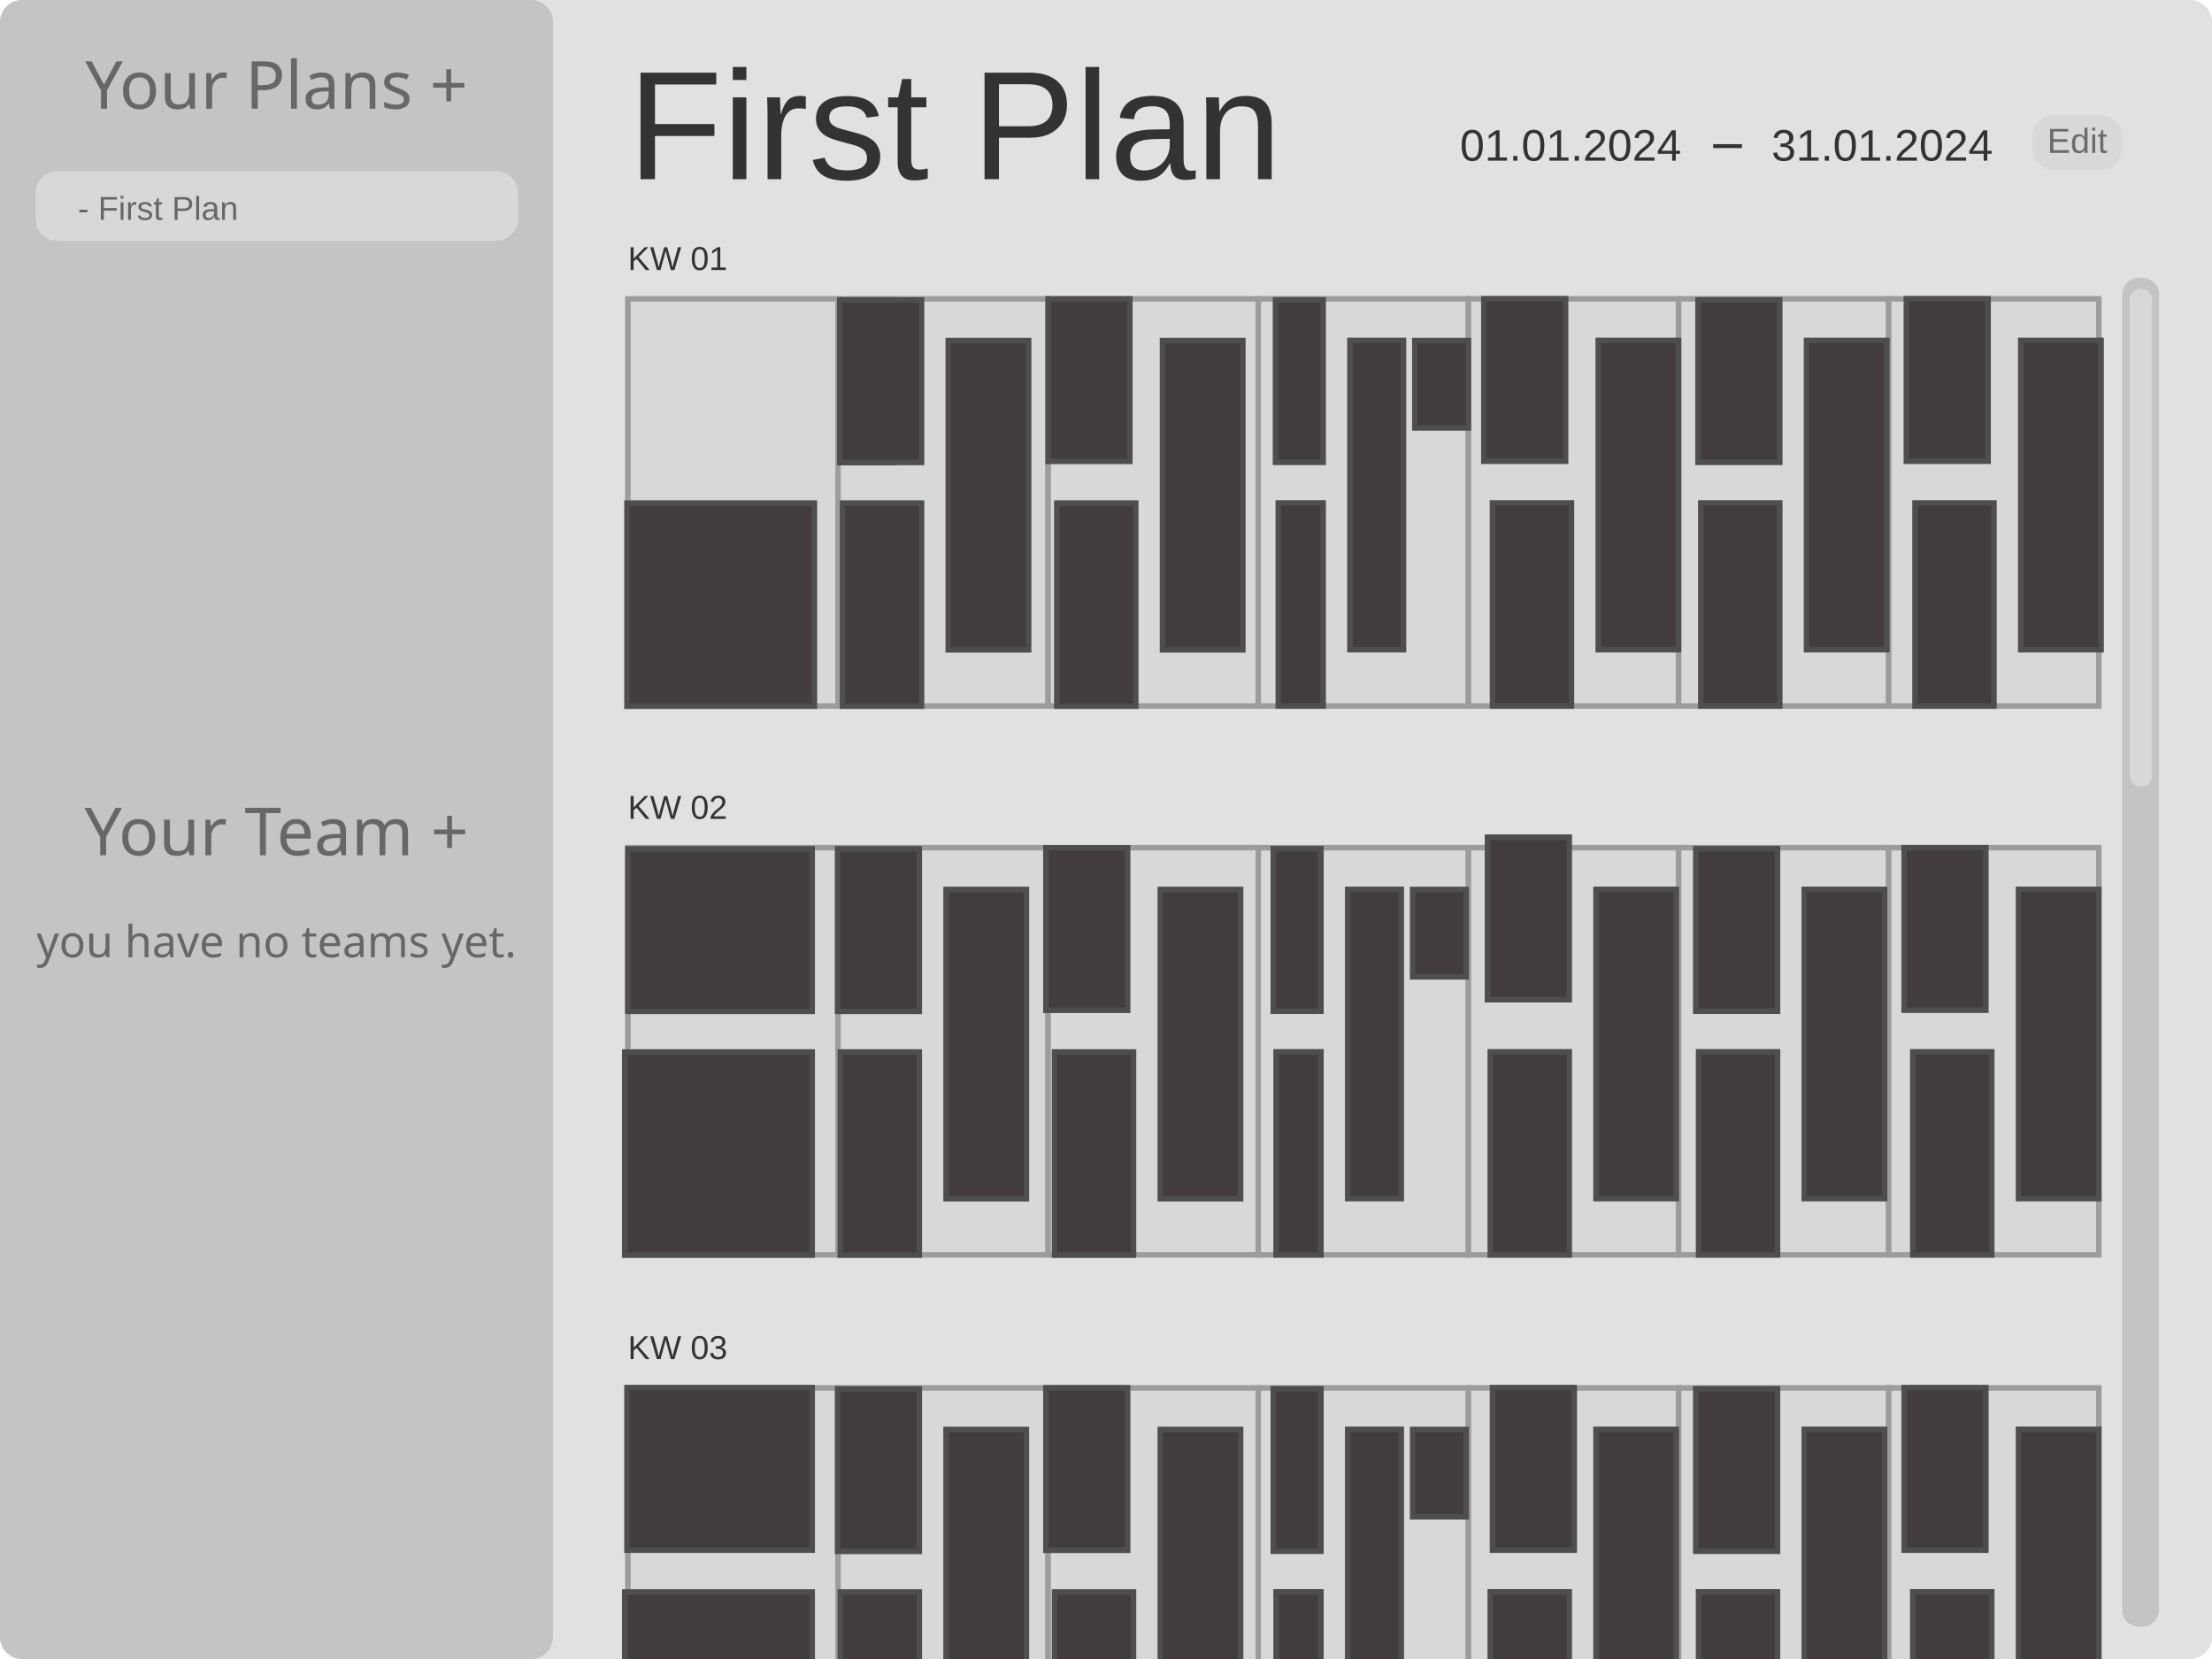
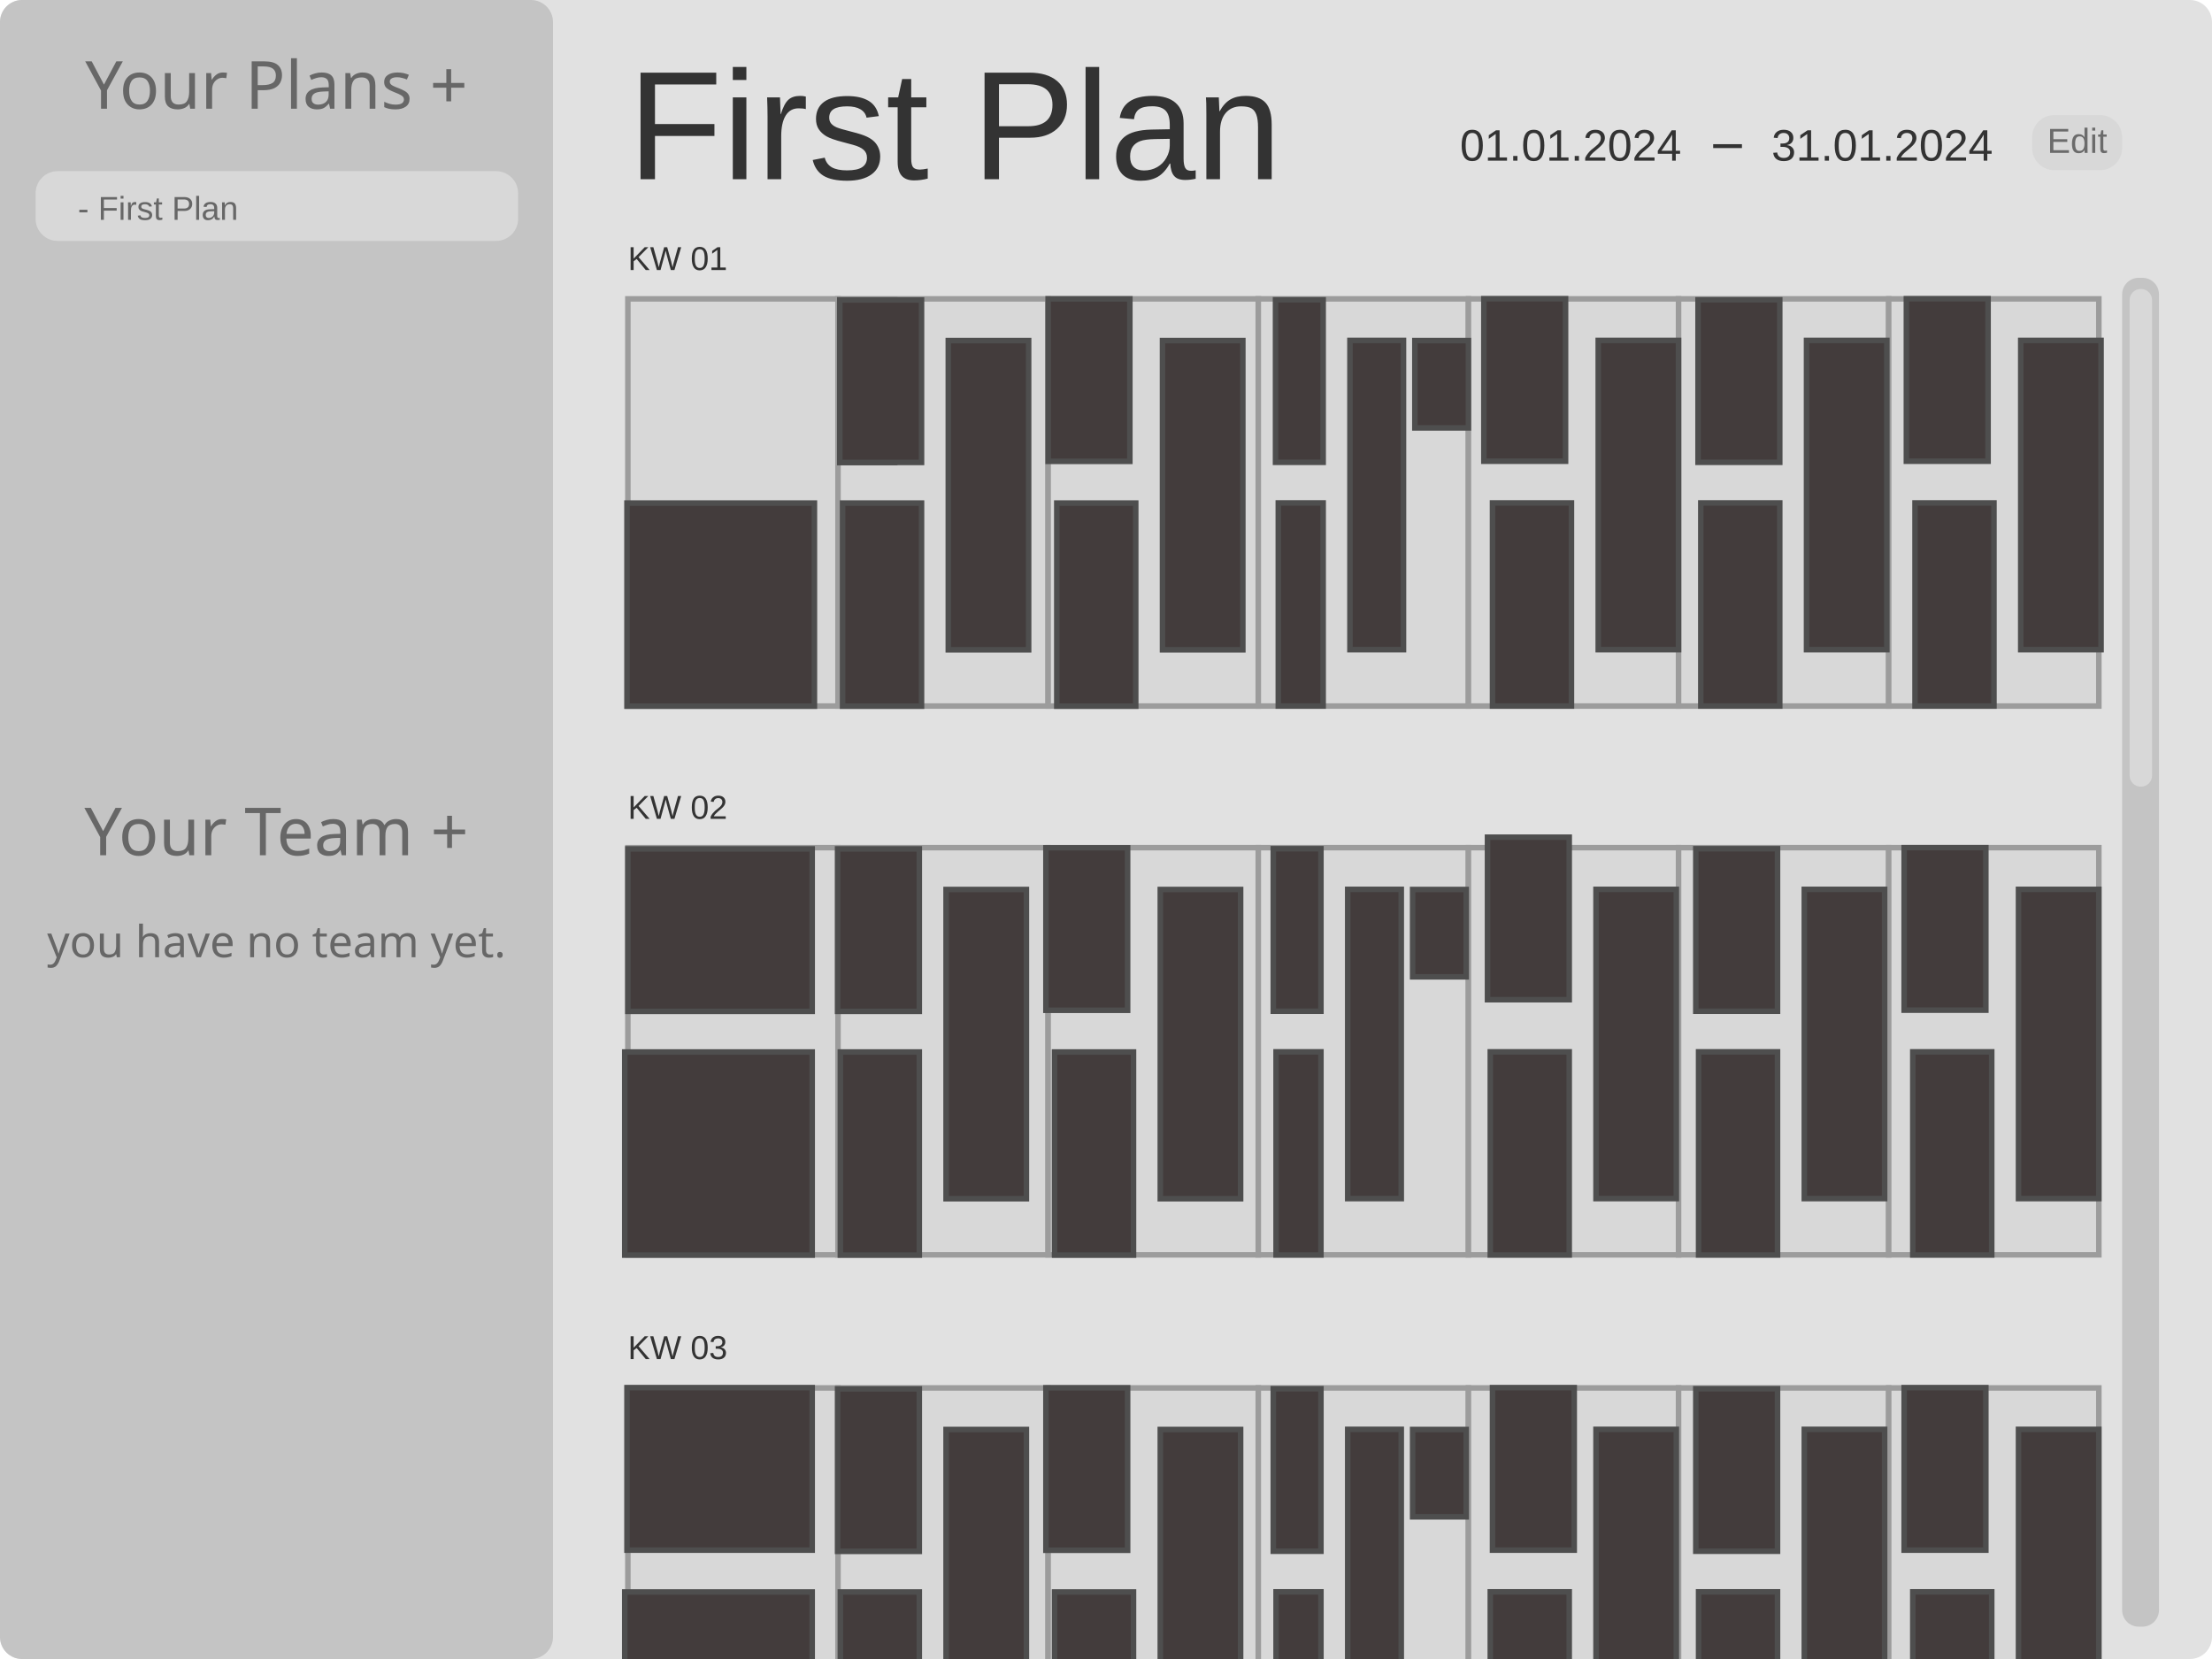
<svg xmlns="http://www.w3.org/2000/svg" xmlns:ns1="https://boxy-svg.com" style="width: 100%; height: 500px" viewBox="0 0 400 300" fill="none">
  <rect width="400px" height="300px" rx="4px" fill="#e1e1e1ff" y="0px" x="0px" />
  <rect x="0" y="0" width="100" height="300" rx="4" fill="#c4c4c4ff" />
  <rect x="6.438" y="30.946" width="87.255" height="12.622" style="fill: rgb(216, 216, 216); stroke-linecap: round;" rx="4" ry="4" />
  <text x="50" y="15" fill="#676767ff" font-family="system-ui, sans-serif" font-size="12" text-anchor="middle" dominant-baseline="central" style="white-space: pre;">Your Plans +</text>
  <text x="50" y="150" fill="#676767ff" font-family="system-ui, sans-serif" font-size="12" text-anchor="middle" dominant-baseline="central" style="white-space: pre;">Your Team +</text>
-   <text x="50" y="170" fill="#676767ff" font-family="system-ui, sans-serif" font-size="8" text-anchor="middle" dominant-baseline="central" style="white-space: pre;">you have no teams yet.</text>
+   <text x="50" y="170" fill="#676767ff" font-family="system-ui, sans-serif" font-size="8" text-anchor="middle" dominant-baseline="central" style="white-space: pre;">you have no team yet.</text>
  <text style="fill: rgb(103, 103, 103); font-family: Arial, sans-serif; font-size: 6px; white-space: pre;" x="14.076" y="39.754">- First Plan</text>
  <text style="white-space: pre; fill: rgb(51, 51, 51); font-family: Arial, sans-serif; font-size: 28px;" x="113.536" y="32.402">First Plan</text>
  <text style="white-space: pre; fill: rgb(51, 51, 51); font-family: Arial, sans-serif; font-size: 28px;" x="291.409" y="28.673" transform="matrix(0.761812, 0, 0, 0.321326, 86.84526, 19.60057)">-</text>
  <text style="fill: rgb(51, 51, 51); font-family: Arial, sans-serif; font-size: 8px; white-space: pre;" x="264.002" y="29.058">01.01.2024</text>
  <text style="fill: rgb(51, 51, 51); font-family: Arial, sans-serif; font-size: 8px; white-space: pre;" x="320.339" y="29.058">31.01.2024</text>
  <rect x="367.472" y="20.81" width="16.279" height="9.964" style="stroke-linecap: round; fill: rgb(216, 216, 216);" rx="4" ry="4" />
  <text style="fill: rgb(107, 107, 107); font-family: Arial, sans-serif; font-size: 6.3px; white-space: pre;" x="370.206" y="27.644">Edit</text>
  <rect x="113.536" y="54.044" width="38" height="73.632" style="fill: rgb(216, 216, 216); stroke: rgb(156, 156, 156);" />
  <rect x="151.536" y="54.044" width="38" height="73.632" style="fill: rgb(216, 216, 216); stroke: rgb(156, 156, 156);" />
  <rect x="189.536" y="54.044" width="38" height="73.632" style="fill: rgb(216, 216, 216); stroke: rgb(156, 156, 156);" />
  <rect x="227.536" y="54.044" width="38" height="73.632" style="fill: rgb(216, 216, 216); stroke: rgb(156, 156, 156);" />
  <rect x="265.536" y="54.044" width="38" height="73.632" style="fill: rgb(216, 216, 216); stroke: rgb(156, 156, 156);" />
  <rect x="303.536" y="54.044" width="38" height="73.632" style="fill: rgb(216, 216, 216); stroke: rgb(156, 156, 156);" />
  <rect x="341.536" y="54.044" width="38" height="73.632" style="fill: rgb(216, 216, 216); stroke: rgb(156, 156, 156);" />
  <text style="fill: rgb(51, 51, 51); font-family: Arial, sans-serif; font-size: 6px; white-space: pre;" x="113.536" y="48.831">KW 01</text>
  <rect x="113.536" y="153.283" width="38" height="73.632" style="fill: rgb(216, 216, 216); stroke: rgb(156, 156, 156);" />
  <rect x="151.536" y="153.283" width="38" height="73.632" style="fill: rgb(216, 216, 216); stroke: rgb(156, 156, 156);" />
  <rect x="189.536" y="153.283" width="38" height="73.632" style="fill: rgb(216, 216, 216); stroke: rgb(156, 156, 156);" />
  <rect x="227.536" y="153.283" width="38" height="73.632" style="fill: rgb(216, 216, 216); stroke: rgb(156, 156, 156);" />
  <rect x="265.536" y="153.283" width="38" height="73.632" style="fill: rgb(216, 216, 216); stroke: rgb(156, 156, 156);" />
  <rect x="303.536" y="153.283" width="38" height="73.632" style="fill: rgb(216, 216, 216); stroke: rgb(156, 156, 156);" />
  <rect x="341.536" y="153.283" width="38" height="73.632" style="fill: rgb(216, 216, 216); stroke: rgb(156, 156, 156);" />
  <text style="fill: rgb(51, 51, 51); font-family: Arial, sans-serif; font-size: 6px; white-space: pre;" x="113.536" y="148.07">KW 02</text>
  <rect x="113.536" y="250.98" width="38" height="73.632" style="fill: rgb(216, 216, 216); stroke: rgb(156, 156, 156);" />
  <rect x="151.536" y="250.98" width="38" height="73.632" style="fill: rgb(216, 216, 216); stroke: rgb(156, 156, 156);" />
  <rect x="189.536" y="250.98" width="38" height="73.632" style="fill: rgb(216, 216, 216); stroke: rgb(156, 156, 156);" />
  <rect x="227.536" y="250.98" width="38" height="73.632" style="fill: rgb(216, 216, 216); stroke: rgb(156, 156, 156);" />
  <rect x="265.536" y="250.98" width="38" height="73.632" style="fill: rgb(216, 216, 216); stroke: rgb(156, 156, 156);" />
  <rect x="303.536" y="250.98" width="38" height="73.632" style="fill: rgb(216, 216, 216); stroke: rgb(156, 156, 156);" />
  <rect x="341.536" y="250.98" width="38" height="73.632" style="fill: rgb(216, 216, 216); stroke: rgb(156, 156, 156);" />
  <text style="fill: rgb(51, 51, 51); font-family: Arial, sans-serif; font-size: 6px; white-space: pre;" x="113.536" y="245.767">KW 03</text>
  <rect x="383.751" y="50.237" width="6.663" height="243.917" style="fill: rgb(196, 196, 196); stroke-linecap: round;" rx="3" ry="3" />
  <rect x="385.104" y="52.254" width="4.057" height="90" style="stroke-linecap: round; fill: rgb(216, 216, 216);" rx="2" ry="2" />
  <defs>
    <ns1:grid x="113.378" y="54.24" width="4.842" height="15.817" />
  </defs>
  <rect x="113.378" y="90.97" width="33.894" height="36.73" style="stroke: rgb(78, 78, 78); fill: rgb(67, 60, 60);" />
  <rect x="151.863" y="54.24" width="9.935" height="29.384" style="stroke: rgb(78, 78, 78); stroke-width: 1; fill: rgb(67, 60, 60);" />
  <rect x="151.863" y="54.24" width="14.777" height="29.384" style="stroke: rgb(78, 78, 78); stroke-width: 1; fill: rgb(67, 60, 60);" />
  <rect x="171.482" y="61.586" width="14.526" height="55.922" style="stroke: rgb(78, 78, 78); stroke-width: 1; fill: rgb(67, 60, 60);" />
  <rect x="152.365" y="90.97" width="14.275" height="36.73" style="stroke: rgb(78, 78, 78); fill: rgb(67, 60, 60); stroke-width: 1;" />
  <rect x="189.536" y="54.044" width="14.777" height="29.384" style="stroke: rgb(78, 78, 78); stroke-width: 1; fill: rgb(67, 60, 60);" />
  <rect x="210.218" y="61.586" width="14.526" height="55.922" style="stroke: rgb(78, 78, 78); stroke-width: 1; fill: rgb(67, 60, 60);" />
  <rect x="191.101" y="90.97" width="14.275" height="36.73" style="stroke: rgb(78, 78, 78); fill: rgb(67, 60, 60); stroke-width: 1;" />
  <rect x="230.655" y="54.216" width="8.615" height="29.384" style="stroke: rgb(78, 78, 78); stroke-width: 1; fill: rgb(67, 60, 60);" />
  <rect x="244.112" y="61.562" width="9.684" height="55.922" style="stroke: rgb(78, 78, 78); stroke-width: 1; fill: rgb(67, 60, 60);" />
  <rect x="231.157" y="90.946" width="8.113" height="36.73" style="stroke: rgb(78, 78, 78); fill: rgb(67, 60, 60); stroke-width: 1;" />
  <rect x="268.328" y="54.02" width="14.777" height="29.384" style="stroke: rgb(78, 78, 78); stroke-width: 1; fill: rgb(67, 60, 60);" />
  <rect x="289.01" y="61.562" width="14.526" height="55.922" style="stroke: rgb(78, 78, 78); stroke-width: 1; fill: rgb(67, 60, 60);" />
  <rect x="269.893" y="90.946" width="14.275" height="36.73" style="stroke: rgb(78, 78, 78); fill: rgb(67, 60, 60); stroke-width: 1;" />
  <rect x="307.058" y="54.216" width="14.777" height="29.384" style="stroke: rgb(78, 78, 78); stroke-width: 1; fill: rgb(67, 60, 60);" />
  <rect x="326.677" y="61.562" width="14.526" height="55.922" style="stroke: rgb(78, 78, 78); stroke-width: 1; fill: rgb(67, 60, 60);" />
  <rect x="307.56" y="90.946" width="14.275" height="36.73" style="stroke: rgb(78, 78, 78); fill: rgb(67, 60, 60); stroke-width: 1;" />
  <rect x="344.731" y="54.02" width="14.777" height="29.384" style="stroke: rgb(78, 78, 78); stroke-width: 1; fill: rgb(67, 60, 60);" />
  <rect x="365.413" y="61.562" width="14.526" height="55.922" style="stroke: rgb(78, 78, 78); stroke-width: 1; fill: rgb(67, 60, 60);" />
  <rect x="346.296" y="90.946" width="14.275" height="36.73" style="stroke: rgb(78, 78, 78); fill: rgb(67, 60, 60); stroke-width: 1;" />
  <rect x="255.852" y="61.586" width="9.684" height="15.793" style="stroke: rgb(78, 78, 78); stroke-width: 1; fill: rgb(67, 60, 60);" />
  <rect x="112.975" y="190.233" width="33.894" height="36.73" style="stroke: rgb(78, 78, 78); fill: rgb(67, 60, 60); stroke-width: 1;" />
  <rect x="151.46" y="153.503" width="14.777" height="29.384" style="stroke: rgb(78, 78, 78); stroke-width: 1; fill: rgb(67, 60, 60);" />
  <rect x="171.079" y="160.849" width="14.526" height="55.922" style="stroke: rgb(78, 78, 78); stroke-width: 1; fill: rgb(67, 60, 60);" />
  <rect x="151.962" y="190.233" width="14.275" height="36.73" style="stroke: rgb(78, 78, 78); fill: rgb(67, 60, 60); stroke-width: 1;" />
  <rect x="189.133" y="153.307" width="14.777" height="29.384" style="stroke: rgb(78, 78, 78); stroke-width: 1; fill: rgb(67, 60, 60);" />
  <rect x="209.815" y="160.849" width="14.526" height="55.922" style="stroke: rgb(78, 78, 78); stroke-width: 1; fill: rgb(67, 60, 60);" />
  <rect x="190.698" y="190.233" width="14.275" height="36.73" style="stroke: rgb(78, 78, 78); fill: rgb(67, 60, 60); stroke-width: 1;" />
  <rect x="230.252" y="153.479" width="8.615" height="29.384" style="stroke: rgb(78, 78, 78); stroke-width: 1; fill: rgb(67, 60, 60);" />
  <rect x="243.709" y="160.825" width="9.684" height="55.922" style="stroke: rgb(78, 78, 78); stroke-width: 1; fill: rgb(67, 60, 60);" />
  <rect x="230.754" y="190.209" width="8.113" height="36.73" style="stroke: rgb(78, 78, 78); fill: rgb(67, 60, 60); stroke-width: 1;" />
  <rect x="288.607" y="160.825" width="14.526" height="55.922" style="stroke: rgb(78, 78, 78); stroke-width: 1; fill: rgb(67, 60, 60);" />
  <rect x="269.49" y="190.209" width="14.275" height="36.73" style="stroke: rgb(78, 78, 78); fill: rgb(67, 60, 60); stroke-width: 1;" />
  <rect x="306.655" y="153.479" width="14.777" height="29.384" style="stroke: rgb(78, 78, 78); stroke-width: 1; fill: rgb(67, 60, 60);" />
  <rect x="326.274" y="160.825" width="14.526" height="55.922" style="stroke: rgb(78, 78, 78); stroke-width: 1; fill: rgb(67, 60, 60);" />
  <rect x="307.157" y="190.209" width="14.275" height="36.73" style="stroke: rgb(78, 78, 78); fill: rgb(67, 60, 60); stroke-width: 1;" />
  <rect x="344.328" y="153.283" width="14.777" height="29.384" style="stroke: rgb(78, 78, 78); stroke-width: 1; fill: rgb(67, 60, 60);" />
  <rect x="365.01" y="160.825" width="14.526" height="55.922" style="stroke: rgb(78, 78, 78); stroke-width: 1; fill: rgb(67, 60, 60);" />
  <rect x="345.893" y="190.209" width="14.275" height="36.73" style="stroke: rgb(78, 78, 78); fill: rgb(67, 60, 60); stroke-width: 1;" />
  <rect x="255.449" y="160.849" width="9.684" height="15.793" style="stroke: rgb(78, 78, 78); stroke-width: 1; fill: rgb(67, 60, 60);" />
  <rect x="112.975" y="287.882" width="33.894" height="36.73" style="stroke: rgb(78, 78, 78); fill: rgb(67, 60, 60); stroke-width: 1;" />
  <rect x="151.46" y="251.152" width="14.777" height="29.384" style="stroke: rgb(78, 78, 78); stroke-width: 1; fill: rgb(67, 60, 60);" />
  <rect x="171.079" y="258.498" width="14.526" height="55.922" style="stroke: rgb(78, 78, 78); stroke-width: 1; fill: rgb(67, 60, 60);" />
  <rect x="151.962" y="287.882" width="14.275" height="36.73" style="stroke: rgb(78, 78, 78); fill: rgb(67, 60, 60); stroke-width: 1;" />
  <rect x="189.133" y="250.956" width="14.777" height="29.384" style="stroke: rgb(78, 78, 78); stroke-width: 1; fill: rgb(67, 60, 60);" />
  <rect x="209.815" y="258.498" width="14.526" height="55.922" style="stroke: rgb(78, 78, 78); stroke-width: 1; fill: rgb(67, 60, 60);" />
  <rect x="190.698" y="287.882" width="14.275" height="36.73" style="stroke: rgb(78, 78, 78); fill: rgb(67, 60, 60); stroke-width: 1;" />
  <rect x="230.252" y="251.128" width="8.615" height="29.384" style="stroke: rgb(78, 78, 78); stroke-width: 1; fill: rgb(67, 60, 60);" />
  <rect x="243.709" y="258.474" width="9.684" height="55.922" style="stroke: rgb(78, 78, 78); stroke-width: 1; fill: rgb(67, 60, 60);" />
  <rect x="230.754" y="287.858" width="8.113" height="36.73" style="stroke: rgb(78, 78, 78); fill: rgb(67, 60, 60); stroke-width: 1;" />
  <rect x="288.607" y="258.474" width="14.526" height="55.922" style="stroke: rgb(78, 78, 78); stroke-width: 1; fill: rgb(67, 60, 60);" />
  <rect x="269.49" y="287.858" width="14.275" height="36.73" style="stroke: rgb(78, 78, 78); fill: rgb(67, 60, 60); stroke-width: 1;" />
  <rect x="306.655" y="251.128" width="14.777" height="29.384" style="stroke: rgb(78, 78, 78); stroke-width: 1; fill: rgb(67, 60, 60);" />
  <rect x="326.274" y="258.474" width="14.526" height="55.922" style="stroke: rgb(78, 78, 78); stroke-width: 1; fill: rgb(67, 60, 60);" />
  <rect x="307.157" y="287.858" width="14.275" height="36.73" style="stroke: rgb(78, 78, 78); fill: rgb(67, 60, 60); stroke-width: 1;" />
  <rect x="344.328" y="250.932" width="14.777" height="29.384" style="stroke: rgb(78, 78, 78); stroke-width: 1; fill: rgb(67, 60, 60);" />
  <rect x="365.01" y="258.474" width="14.526" height="55.922" style="stroke: rgb(78, 78, 78); stroke-width: 1; fill: rgb(67, 60, 60);" />
  <rect x="345.893" y="287.858" width="14.275" height="36.73" style="stroke: rgb(78, 78, 78); fill: rgb(67, 60, 60); stroke-width: 1;" />
  <rect x="255.449" y="258.498" width="9.684" height="15.793" style="stroke: rgb(78, 78, 78); stroke-width: 1; fill: rgb(67, 60, 60);" />
  <rect x="268.988" y="151.392" width="14.777" height="29.384" style="stroke: rgb(78, 78, 78); stroke-width: 1; fill: rgb(67, 60, 60);" />
  <rect x="269.893" y="250.932" width="14.777" height="29.384" style="stroke: rgb(78, 78, 78); stroke-width: 1; fill: rgb(67, 60, 60);" />
  <rect x="113.378" y="250.932" width="33.491" height="29.384" style="stroke: rgb(78, 78, 78); stroke-width: 1; fill: rgb(67, 60, 60);" />
  <rect x="113.536" y="153.503" width="33.333" height="29.384" style="stroke: rgb(78, 78, 78); stroke-width: 1; fill: rgb(67, 60, 60);" />
  <rect y="300" width="400" height="36.672" style="fill: rgb(255, 255, 255);" />
</svg>
